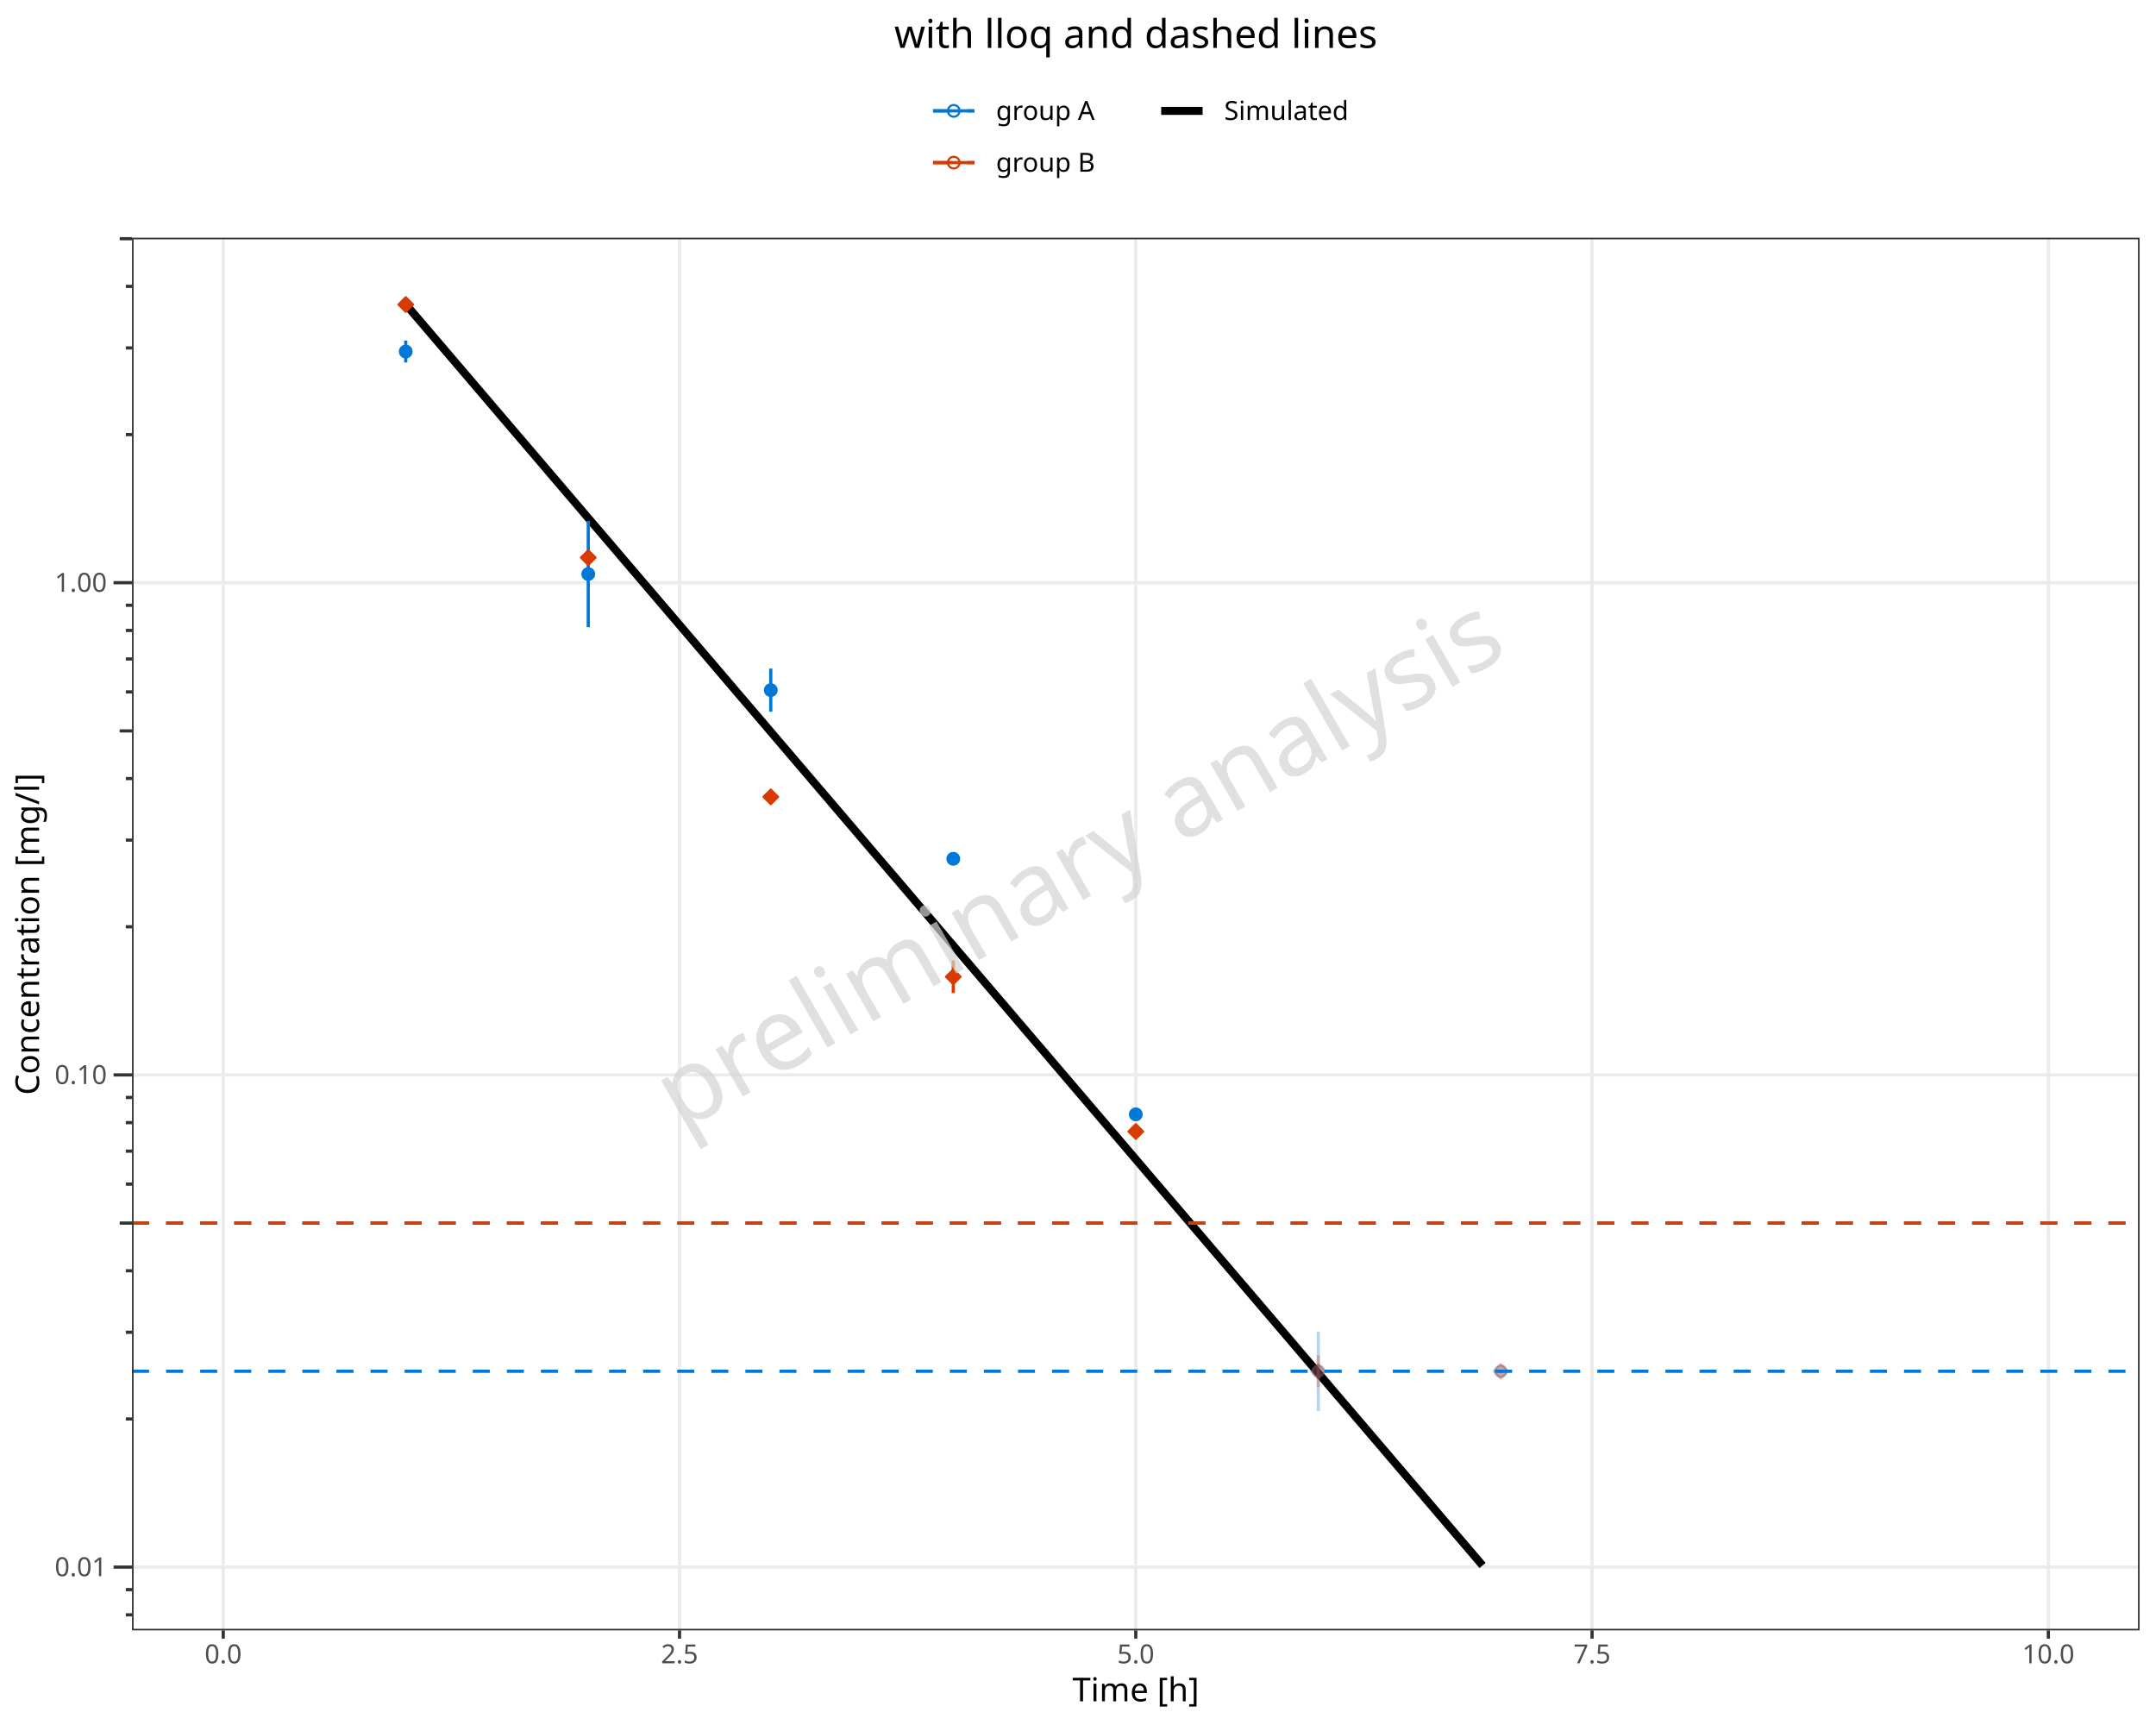
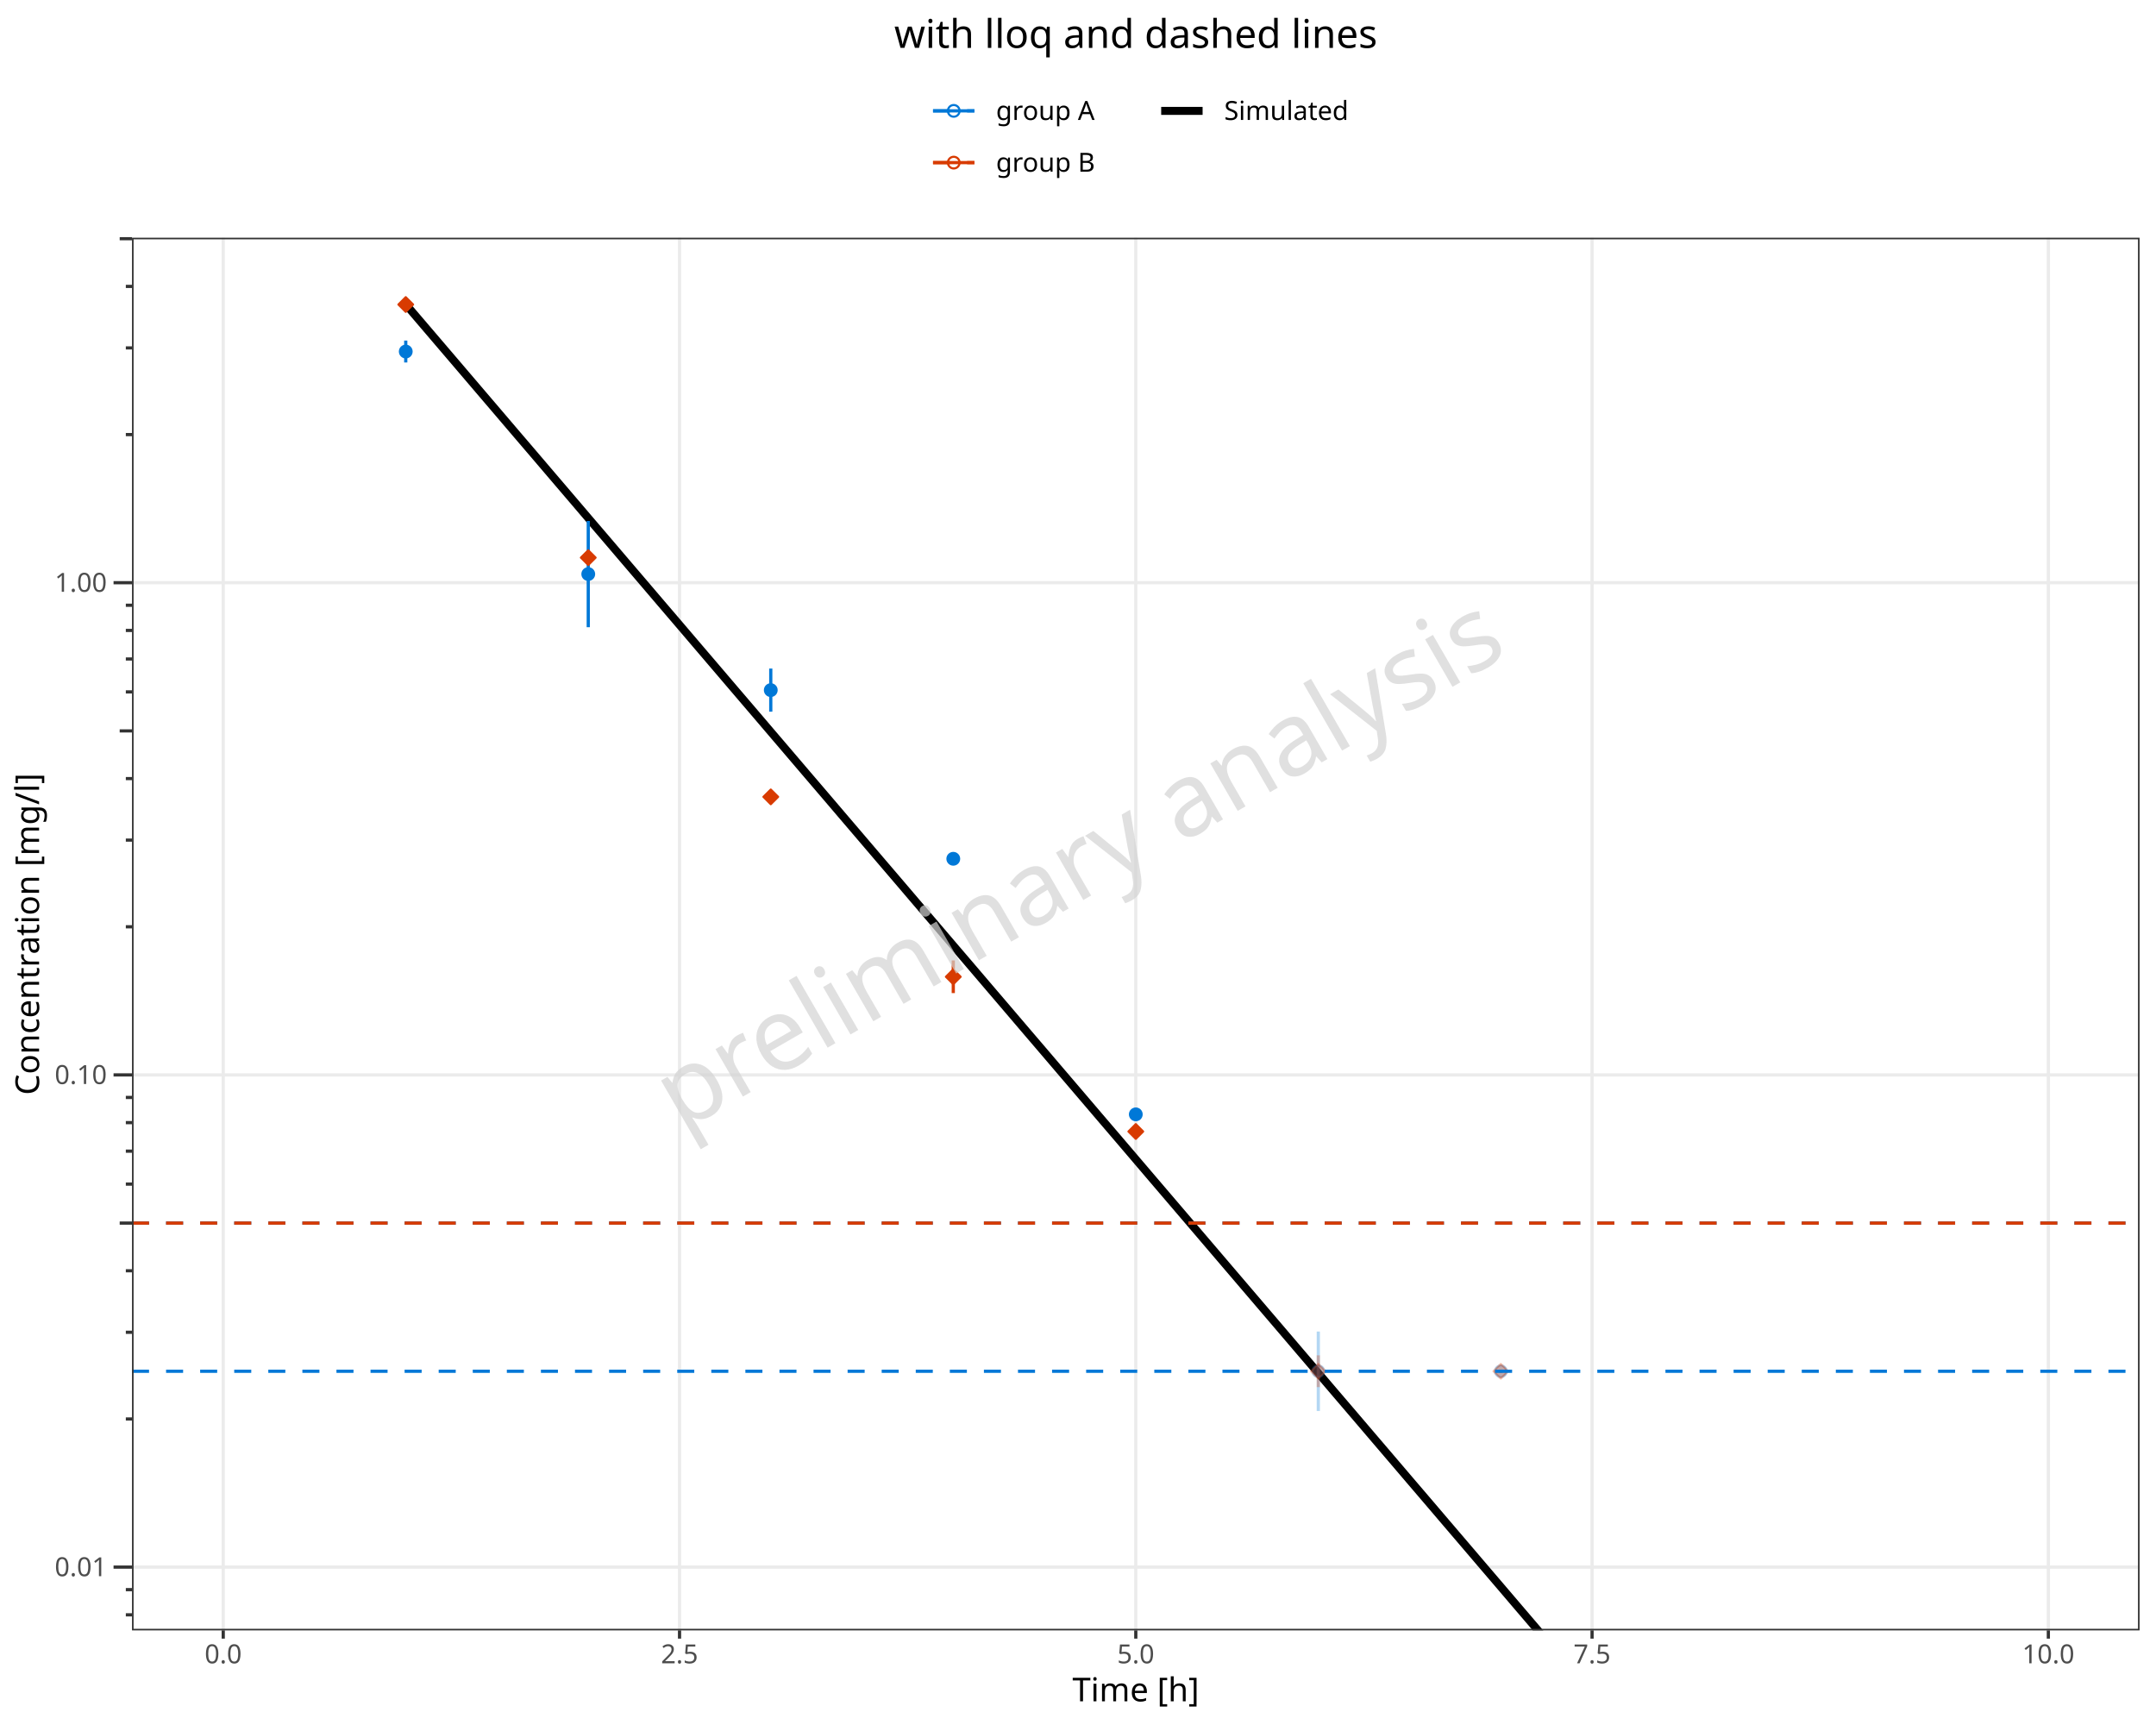
<svg xmlns="http://www.w3.org/2000/svg" class="svglite" data-engine-version="2.0" width="720.00pt" height="576.00pt" viewBox="0 0 720.00 576.00">
  <defs>
    <style type="text/css">
    .svglite line, .svglite polyline, .svglite polygon, .svglite path, .svglite rect, .svglite circle {
      fill: none;
      stroke: #000000;
      stroke-linecap: round;
      stroke-linejoin: round;
      stroke-miterlimit: 10.00;
    }
  </style>
  </defs>
  <rect width="100%" height="100%" style="stroke: none; fill: #FFFFFF;" />
  <defs>
    <clipPath id="cpMC4wMHw3MjAuMDB8MC4wMHw1NzYuMDA=">
      <rect x="0.00" y="0.00" width="720.00" height="576.00" />
    </clipPath>
  </defs>
  <g clip-path="url(#cpMC4wMHw3MjAuMDB8MC4wMHw1NzYuMDA=)">
    <rect x="0" y="0.00" width="720.00" height="576.00" style="stroke-width: 1.07; stroke: #FFFFFF; fill: #FFFFFF;" />
  </g>
  <defs>
    <clipPath id="cpNDQuMDh8NzE0LjUyfDc5LjM4fDU0NC40Mg==">
      <rect x="44.08" y="79.38" width="670.44" height="465.04" />
    </clipPath>
  </defs>
  <g clip-path="url(#cpNDQuMDh8NzE0LjUyfDc5LjM4fDU0NC40Mg==)">
    <rect x="44.08" y="79.38" width="670.44" height="465.04" style="stroke-width: 1.07; stroke: none; fill: #FFFFFF;" />
    <polyline points="44.08,523.28 714.52,523.28 " style="stroke-width: 1.07; stroke: #EBEBEB; stroke-linecap: butt;" />
    <polyline points="44.08,358.93 714.52,358.93 " style="stroke-width: 1.07; stroke: #EBEBEB; stroke-linecap: butt;" />
    <polyline points="44.08,194.58 714.52,194.58 " style="stroke-width: 1.07; stroke: #EBEBEB; stroke-linecap: butt;" />
    <polyline points="74.55,544.42 74.55,79.38 " style="stroke-width: 1.07; stroke: #EBEBEB; stroke-linecap: butt;" />
    <polyline points="226.93,544.42 226.93,79.38 " style="stroke-width: 1.07; stroke: #EBEBEB; stroke-linecap: butt;" />
    <polyline points="379.30,544.42 379.30,79.38 " style="stroke-width: 1.07; stroke: #EBEBEB; stroke-linecap: butt;" />
    <polyline points="531.67,544.42 531.67,79.38 " style="stroke-width: 1.07; stroke: #EBEBEB; stroke-linecap: butt;" />
    <polyline points="684.05,544.42 684.05,79.38 " style="stroke-width: 1.07; stroke: #EBEBEB; stroke-linecap: butt;" />
-     <polyline points="135.50,101.61 141.60,108.75 147.69,115.88 153.79,123.02 159.88,130.16 165.98,137.30 172.07,144.44 178.17,151.57 184.26,158.71 190.36,165.85 196.45,172.99 202.55,180.12 208.64,187.26 214.74,194.40 220.83,201.54 226.93,208.67 233.02,215.81 239.12,222.95 245.21,230.09 251.31,237.22 257.40,244.36 263.50,251.50 269.59,258.64 275.69,265.77 281.78,272.91 287.88,280.05 293.97,287.19 300.07,294.32 306.16,301.46 312.26,308.60 318.35,315.74 324.45,322.87 330.54,330.01 336.64,337.15 342.73,344.29 348.83,351.42 354.92,358.56 361.02,365.70 367.11,372.84 373.21,379.97 379.30,387.11 385.39,394.25 391.49,401.39 397.58,408.52 403.68,415.66 409.77,422.80 415.87,429.94 421.96,437.07 428.06,444.21 434.15,451.35 440.25,458.49 446.34,465.63 452.44,472.76 458.53,479.90 464.63,487.04 470.72,494.18 476.82,501.31 482.91,508.45 489.01,515.59 495.10,522.73 " style="stroke-width: 2.67; stroke-linecap: butt;" />
+     <polyline points="135.50,101.61 141.60,108.75 147.69,115.88 153.79,123.02 159.88,130.16 165.98,137.30 172.07,144.44 178.17,151.57 184.26,158.71 190.36,165.85 196.45,172.99 202.55,180.12 208.64,187.26 214.74,194.40 220.83,201.54 226.93,208.67 233.02,215.81 239.12,222.95 245.21,230.09 251.31,237.22 257.40,244.36 263.50,251.50 269.59,258.64 275.69,265.77 281.78,272.91 287.88,280.05 293.97,287.19 300.07,294.32 306.16,301.46 312.26,308.60 318.35,315.74 324.45,322.87 330.54,330.01 336.64,337.15 342.73,344.29 348.83,351.42 354.92,358.56 361.02,365.70 367.11,372.84 373.21,379.97 379.30,387.11 385.39,394.25 391.49,401.39 397.58,408.52 403.68,415.66 409.77,422.80 415.87,429.94 421.96,437.07 428.06,444.21 434.15,451.35 440.25,458.49 446.34,465.63 452.44,472.76 458.53,479.90 464.63,487.04 470.72,494.18 476.82,501.31 482.91,508.45 489.01,515.59 495.10,522.73 501.20,529.86 507.29,537.00 513.39,544.14 519.48,551.28 525.58,558.41 531.67,565.55 537.77,572.69 543.86,579.83 549.96,586.96 556.05,594.10 562.15,601.24 568.24,608.38 574.34,615.51 580.43,622.65 586.53,629.79 592.62,636.93 598.72,644.06 604.81,651.20 610.91,658.34 617.00,665.48 623.10,672.61 629.19,679.75 635.29,686.89 641.38,694.03 647.48,701.16 653.57,708.30 659.67,715.44 665.76,722.58 671.86,729.71 677.95,736.85 684.05,743.99 " style="stroke-width: 2.67; stroke-linecap: butt;" />
    <polyline points="135.50,113.72 135.50,113.72 " style="stroke-width: 1.07; stroke: #0078D7; stroke-linecap: butt;" />
    <polyline points="135.50,113.72 135.50,121.03 " style="stroke-width: 1.07; stroke: #0078D7; stroke-linecap: butt;" />
    <polyline points="135.50,121.03 135.50,121.03 " style="stroke-width: 1.07; stroke: #0078D7; stroke-linecap: butt;" />
    <polyline points="196.45,173.95 196.45,173.95 " style="stroke-width: 1.07; stroke: #0078D7; stroke-linecap: butt;" />
    <polyline points="196.45,173.95 196.45,209.43 " style="stroke-width: 1.07; stroke: #0078D7; stroke-linecap: butt;" />
    <polyline points="196.45,209.43 196.45,209.43 " style="stroke-width: 1.07; stroke: #0078D7; stroke-linecap: butt;" />
    <polyline points="257.40,223.24 257.40,223.24 " style="stroke-width: 1.07; stroke: #0078D7; stroke-linecap: butt;" />
    <polyline points="257.40,223.24 257.40,237.63 " style="stroke-width: 1.07; stroke: #0078D7; stroke-linecap: butt;" />
    <polyline points="257.40,237.63 257.40,237.63 " style="stroke-width: 1.07; stroke: #0078D7; stroke-linecap: butt;" />
    <polyline points="318.35,284.67 318.35,284.67 " style="stroke-width: 1.07; stroke: #0078D7; stroke-linecap: butt;" />
    <polyline points="318.35,284.67 318.35,288.85 " style="stroke-width: 1.07; stroke: #0078D7; stroke-linecap: butt;" />
    <polyline points="318.35,288.85 318.35,288.85 " style="stroke-width: 1.07; stroke: #0078D7; stroke-linecap: butt;" />
    <polyline points="379.30,370.61 379.30,370.61 " style="stroke-width: 1.07; stroke: #0078D7; stroke-linecap: butt;" />
    <polyline points="379.30,370.61 379.30,373.59 " style="stroke-width: 1.07; stroke: #0078D7; stroke-linecap: butt;" />
    <polyline points="379.30,373.59 379.30,373.59 " style="stroke-width: 1.07; stroke: #0078D7; stroke-linecap: butt;" />
    <polyline points="440.25,444.62 440.25,444.62 " style="stroke-width: 1.07; stroke: #0078D7; stroke-opacity: 0.30; stroke-linecap: butt;" />
    <polyline points="440.25,444.62 440.25,471.14 " style="stroke-width: 1.07; stroke: #0078D7; stroke-opacity: 0.30; stroke-linecap: butt;" />
    <polyline points="440.25,471.14 440.25,471.14 " style="stroke-width: 1.07; stroke: #0078D7; stroke-opacity: 0.30; stroke-linecap: butt;" />
    <polyline points="501.20,457.41 501.20,457.41 " style="stroke-width: 1.07; stroke: #0078D7; stroke-opacity: 0.30; stroke-linecap: butt;" />
    <polyline points="501.20,457.41 501.20,458.35 " style="stroke-width: 1.07; stroke: #0078D7; stroke-opacity: 0.30; stroke-linecap: butt;" />
    <polyline points="501.20,458.35 501.20,458.35 " style="stroke-width: 1.07; stroke: #0078D7; stroke-opacity: 0.30; stroke-linecap: butt;" />
    <polyline points="135.50,100.52 135.50,100.52 " style="stroke-width: 1.07; stroke: #D83B01; stroke-linecap: butt;" />
    <polyline points="135.50,100.52 135.50,102.84 " style="stroke-width: 1.07; stroke: #D83B01; stroke-linecap: butt;" />
    <polyline points="135.50,102.84 135.50,102.84 " style="stroke-width: 1.07; stroke: #D83B01; stroke-linecap: butt;" />
    <polyline points="196.45,184.77 196.45,184.77 " style="stroke-width: 1.07; stroke: #D83B01; stroke-linecap: butt;" />
    <polyline points="196.45,184.77 196.45,187.63 " style="stroke-width: 1.07; stroke: #D83B01; stroke-linecap: butt;" />
    <polyline points="196.45,187.63 196.45,187.63 " style="stroke-width: 1.07; stroke: #D83B01; stroke-linecap: butt;" />
    <polyline points="257.40,263.94 257.40,263.94 " style="stroke-width: 1.07; stroke: #D83B01; stroke-linecap: butt;" />
    <polyline points="257.40,263.94 257.40,268.23 " style="stroke-width: 1.07; stroke: #D83B01; stroke-linecap: butt;" />
    <polyline points="257.40,268.23 257.40,268.23 " style="stroke-width: 1.07; stroke: #D83B01; stroke-linecap: butt;" />
    <polyline points="318.35,320.70 318.35,320.70 " style="stroke-width: 1.07; stroke: #D83B01; stroke-linecap: butt;" />
    <polyline points="318.35,320.70 318.35,331.61 " style="stroke-width: 1.07; stroke: #D83B01; stroke-linecap: butt;" />
    <polyline points="318.35,331.61 318.35,331.61 " style="stroke-width: 1.07; stroke: #D83B01; stroke-linecap: butt;" />
    <polyline points="379.30,377.24 379.30,377.24 " style="stroke-width: 1.07; stroke: #D83B01; stroke-linecap: butt;" />
    <polyline points="379.30,377.24 379.30,378.41 " style="stroke-width: 1.07; stroke: #D83B01; stroke-linecap: butt;" />
    <polyline points="379.30,378.41 379.30,378.41 " style="stroke-width: 1.07; stroke: #D83B01; stroke-linecap: butt;" />
    <polyline points="440.25,452.57 440.25,452.57 " style="stroke-width: 1.07; stroke: #D83B01; stroke-opacity: 0.30; stroke-linecap: butt;" />
    <polyline points="440.25,452.57 440.25,463.18 " style="stroke-width: 1.07; stroke: #D83B01; stroke-opacity: 0.30; stroke-linecap: butt;" />
    <polyline points="440.25,463.18 440.25,463.18 " style="stroke-width: 1.07; stroke: #D83B01; stroke-opacity: 0.30; stroke-linecap: butt;" />
    <polyline points="501.20,457.28 501.20,457.28 " style="stroke-width: 1.07; stroke: #D83B01; stroke-opacity: 0.30; stroke-linecap: butt;" />
    <polyline points="501.20,457.28 501.20,458.48 " style="stroke-width: 1.07; stroke: #D83B01; stroke-opacity: 0.30; stroke-linecap: butt;" />
    <polyline points="501.20,458.48 501.20,458.48 " style="stroke-width: 1.07; stroke: #D83B01; stroke-opacity: 0.30; stroke-linecap: butt;" />
    <circle cx="135.50" cy="117.38" r="1.95" style="stroke-width: 0.71; stroke: #0078D7; fill: #0078D7;" />
    <circle cx="196.45" cy="191.69" r="1.95" style="stroke-width: 0.71; stroke: #0078D7; fill: #0078D7;" />
    <circle cx="257.40" cy="230.44" r="1.95" style="stroke-width: 0.71; stroke: #0078D7; fill: #0078D7;" />
    <circle cx="318.35" cy="286.76" r="1.95" style="stroke-width: 0.71; stroke: #0078D7; fill: #0078D7;" />
    <circle cx="379.30" cy="372.10" r="1.95" style="stroke-width: 0.71; stroke: #0078D7; fill: #0078D7;" />
    <circle cx="440.25" cy="457.88" r="1.95" style="stroke-width: 0.71; stroke: #0078D7; stroke-opacity: 0.30; fill: #0078D7; fill-opacity: 0.30;" />
    <circle cx="501.20" cy="457.88" r="1.95" style="stroke-width: 0.71; stroke: #0078D7; stroke-opacity: 0.30; fill: #0078D7; fill-opacity: 0.30;" />
    <polygon points="135.50,104.13 137.95,101.68 135.50,99.23 133.05,101.68 " style="stroke-width: 0.71; stroke: #D83B01; fill: #D83B01;" />
    <polygon points="196.45,188.65 198.90,186.20 196.45,183.75 194.00,186.20 " style="stroke-width: 0.71; stroke: #D83B01; fill: #D83B01;" />
    <polygon points="257.40,268.53 259.85,266.08 257.40,263.64 254.95,266.08 " style="stroke-width: 0.71; stroke: #D83B01; fill: #D83B01;" />
    <polygon points="318.35,328.61 320.80,326.16 318.35,323.71 315.90,326.16 " style="stroke-width: 0.71; stroke: #D83B01; fill: #D83B01;" />
    <polygon points="379.30,380.27 381.75,377.82 379.30,375.37 376.85,377.82 " style="stroke-width: 0.71; stroke: #D83B01; fill: #D83B01;" />
    <polygon points="440.25,460.33 442.70,457.88 440.25,455.43 437.80,457.88 " style="stroke-width: 0.71; stroke: #D83B01; stroke-opacity: 0.30; fill: #D83B01; fill-opacity: 0.30;" />
    <polygon points="501.20,460.33 503.65,457.88 501.20,455.43 498.75,457.88 " style="stroke-width: 0.71; stroke: #D83B01; stroke-opacity: 0.30; fill: #D83B01; fill-opacity: 0.30;" />
    <line x1="44.08" y1="408.40" x2="714.52" y2="408.40" style="stroke-width: 1.07; stroke: #0078D7; stroke-dasharray: 5.69,5.69; stroke-linecap: butt;" />
    <line x1="44.08" y1="457.88" x2="714.52" y2="457.88" style="stroke-width: 1.07; stroke: #0078D7; stroke-dasharray: 5.69,5.69; stroke-linecap: butt;" />
    <line x1="44.08" y1="408.40" x2="714.52" y2="408.40" style="stroke-width: 1.07; stroke: #D83B01; stroke-dasharray: 5.69,5.69; stroke-linecap: butt;" />
    <rect x="44.08" y="79.38" width="670.44" height="465.04" style="stroke-width: 1.07; stroke: #333333;" />
  </g>
  <g clip-path="url(#cpMC4wMHw3MjAuMDB8MC4wMHw1NzYuMDA=)">
    <text x="35.72" y="526.31" text-anchor="end" style="font-size: 8.80px; fill: #4D4D4D; font-family: sans;" textLength="17.13px" lengthAdjust="spacingAndGlyphs">0.01</text>
    <text x="35.72" y="361.96" text-anchor="end" style="font-size: 8.80px; fill: #4D4D4D; font-family: sans;" textLength="17.13px" lengthAdjust="spacingAndGlyphs">0.10</text>
    <text x="35.72" y="197.61" text-anchor="end" style="font-size: 8.80px; fill: #4D4D4D; font-family: sans;" textLength="17.13px" lengthAdjust="spacingAndGlyphs">1.00</text>
    <polyline points="37.92,523.28 44.08,523.28 " style="stroke-width: 1.07; stroke: #333333; stroke-linecap: butt;" />
    <polyline points="37.92,358.93 44.08,358.93 " style="stroke-width: 1.07; stroke: #333333; stroke-linecap: butt;" />
    <polyline points="37.92,194.58 44.08,194.58 " style="stroke-width: 1.07; stroke: #333333; stroke-linecap: butt;" />
    <polyline points="39.97,408.40 44.08,408.40 " style="stroke-width: 1.07; stroke: #333333; stroke-linecap: butt;" />
    <polyline points="39.97,244.06 44.08,244.06 " style="stroke-width: 1.07; stroke: #333333; stroke-linecap: butt;" />
    <polyline points="39.97,79.71 44.08,79.71 " style="stroke-width: 1.07; stroke: #333333; stroke-linecap: butt;" />
    <polyline points="42.02,539.21 44.08,539.21 " style="stroke-width: 1.07; stroke: #333333; stroke-linecap: butt;" />
    <polyline points="42.02,530.80 44.08,530.80 " style="stroke-width: 1.07; stroke: #333333; stroke-linecap: butt;" />
    <polyline points="42.02,473.81 44.08,473.81 " style="stroke-width: 1.07; stroke: #333333; stroke-linecap: butt;" />
    <polyline points="42.02,444.87 44.08,444.87 " style="stroke-width: 1.07; stroke: #333333; stroke-linecap: butt;" />
    <polyline points="42.02,424.33 44.08,424.33 " style="stroke-width: 1.07; stroke: #333333; stroke-linecap: butt;" />
    <polyline points="42.02,395.39 44.08,395.39 " style="stroke-width: 1.07; stroke: #333333; stroke-linecap: butt;" />
    <polyline points="42.02,384.39 44.08,384.39 " style="stroke-width: 1.07; stroke: #333333; stroke-linecap: butt;" />
    <polyline points="42.02,374.86 44.08,374.86 " style="stroke-width: 1.07; stroke: #333333; stroke-linecap: butt;" />
    <polyline points="42.02,366.45 44.08,366.45 " style="stroke-width: 1.07; stroke: #333333; stroke-linecap: butt;" />
    <polyline points="42.02,309.46 44.08,309.46 " style="stroke-width: 1.07; stroke: #333333; stroke-linecap: butt;" />
    <polyline points="42.02,280.52 44.08,280.52 " style="stroke-width: 1.07; stroke: #333333; stroke-linecap: butt;" />
    <polyline points="42.02,259.98 44.08,259.98 " style="stroke-width: 1.07; stroke: #333333; stroke-linecap: butt;" />
    <polyline points="42.02,231.04 44.08,231.04 " style="stroke-width: 1.07; stroke: #333333; stroke-linecap: butt;" />
    <polyline points="42.02,220.04 44.08,220.04 " style="stroke-width: 1.07; stroke: #333333; stroke-linecap: butt;" />
    <polyline points="42.02,210.51 44.08,210.51 " style="stroke-width: 1.07; stroke: #333333; stroke-linecap: butt;" />
    <polyline points="42.02,202.10 44.08,202.10 " style="stroke-width: 1.07; stroke: #333333; stroke-linecap: butt;" />
    <polyline points="42.02,145.11 44.08,145.11 " style="stroke-width: 1.07; stroke: #333333; stroke-linecap: butt;" />
    <polyline points="42.02,116.17 44.08,116.17 " style="stroke-width: 1.07; stroke: #333333; stroke-linecap: butt;" />
    <polyline points="42.02,95.63 44.08,95.63 " style="stroke-width: 1.07; stroke: #333333; stroke-linecap: butt;" />
    <polyline points="74.55,547.16 74.55,544.42 " style="stroke-width: 1.07; stroke: #333333; stroke-linecap: butt;" />
    <polyline points="226.93,547.16 226.93,544.42 " style="stroke-width: 1.07; stroke: #333333; stroke-linecap: butt;" />
    <polyline points="379.30,547.16 379.30,544.42 " style="stroke-width: 1.07; stroke: #333333; stroke-linecap: butt;" />
    <polyline points="531.67,547.16 531.67,544.42 " style="stroke-width: 1.07; stroke: #333333; stroke-linecap: butt;" />
    <polyline points="684.05,547.16 684.05,544.42 " style="stroke-width: 1.07; stroke: #333333; stroke-linecap: butt;" />
    <text x="74.55" y="555.40" text-anchor="middle" style="font-size: 8.80px; fill: #4D4D4D; font-family: sans;" textLength="12.23px" lengthAdjust="spacingAndGlyphs">0.0</text>
    <text x="226.93" y="555.40" text-anchor="middle" style="font-size: 8.80px; fill: #4D4D4D; font-family: sans;" textLength="12.23px" lengthAdjust="spacingAndGlyphs">2.5</text>
    <text x="379.30" y="555.40" text-anchor="middle" style="font-size: 8.80px; fill: #4D4D4D; font-family: sans;" textLength="12.23px" lengthAdjust="spacingAndGlyphs">5.0</text>
    <text x="531.67" y="555.40" text-anchor="middle" style="font-size: 8.80px; fill: #4D4D4D; font-family: sans;" textLength="12.23px" lengthAdjust="spacingAndGlyphs">7.5</text>
    <text x="684.05" y="555.40" text-anchor="middle" style="font-size: 8.80px; fill: #4D4D4D; font-family: sans;" textLength="17.13px" lengthAdjust="spacingAndGlyphs">10.0</text>
    <text x="379.30" y="568.10" text-anchor="middle" style="font-size: 11.00px; font-family: sans;" textLength="39.73px" lengthAdjust="spacingAndGlyphs">Time [h]</text>
    <text transform="translate(13.05,311.90) rotate(-90)" text-anchor="middle" style="font-size: 11.00px; font-family: sans;" textLength="98.45px" lengthAdjust="spacingAndGlyphs">Concentration [mg/l]</text>
    <rect x="304.38" y="22.90" width="65.24" height="45.52" style="stroke-width: 1.07; stroke: none; fill: #FFFFFF;" />
    <rect x="309.86" y="28.38" width="17.28" height="17.28" style="stroke-width: 1.07; stroke: none; fill: #FFFFFF;" />
    <line x1="311.59" y1="37.02" x2="325.41" y2="37.02" style="stroke-width: 1.07; stroke: #0078D7; stroke-linecap: butt;" />
    <circle cx="318.50" cy="37.02" r="1.95" style="stroke-width: 0.71; stroke: #0078D7;" />
    <line x1="311.59" y1="37.02" x2="325.41" y2="37.02" style="stroke-width: 1.07; stroke: #0078D7; stroke-dasharray: 5.69,5.69; stroke-linecap: butt;" />
    <rect x="309.86" y="45.66" width="17.28" height="17.28" style="stroke-width: 1.07; stroke: none; fill: #FFFFFF;" />
    <line x1="311.59" y1="54.30" x2="325.41" y2="54.30" style="stroke-width: 1.07; stroke: #D83B01; stroke-linecap: butt;" />
    <circle cx="318.50" cy="54.30" r="1.95" style="stroke-width: 0.71; stroke: #D83B01;" />
    <line x1="311.59" y1="54.30" x2="325.41" y2="54.30" style="stroke-width: 1.07; stroke: #D83B01; stroke-dasharray: 5.69,5.69; stroke-linecap: butt;" />
    <text x="332.62" y="40.05" style="font-size: 8.80px; font-family: sans;" textLength="30.82px" lengthAdjust="spacingAndGlyphs">group A</text>
    <text x="332.62" y="57.33" style="font-size: 8.80px; font-family: sans;" textLength="30.82px" lengthAdjust="spacingAndGlyphs">group B</text>
    <rect x="380.58" y="22.90" width="73.64" height="28.24" style="stroke-width: 1.07; stroke: none; fill: #FFFFFF;" />
    <rect x="386.06" y="28.38" width="17.28" height="17.28" style="stroke-width: 1.07; stroke: none; fill: #FFFFFF;" />
    <line x1="387.78" y1="37.02" x2="401.61" y2="37.02" style="stroke-width: 2.67; stroke-linecap: butt;" />
    <text x="408.82" y="40.05" style="font-size: 8.80px; font-family: sans;" textLength="39.14px" lengthAdjust="spacingAndGlyphs">Simulated</text>
    <text x="379.30" y="15.99" text-anchor="middle" style="font-size: 13.20px; font-family: sans;" textLength="151.18px" lengthAdjust="spacingAndGlyphs">with lloq and dashed lines</text>
    <text transform="translate(365.87,298.17) rotate(-30)" text-anchor="middle" style="font-size: 34.14px; fill: #D3D3D3; fill-opacity: 0.70; font-family: sans;" textLength="299.85px" lengthAdjust="spacingAndGlyphs">preliminary analysis</text>
  </g>
</svg>
